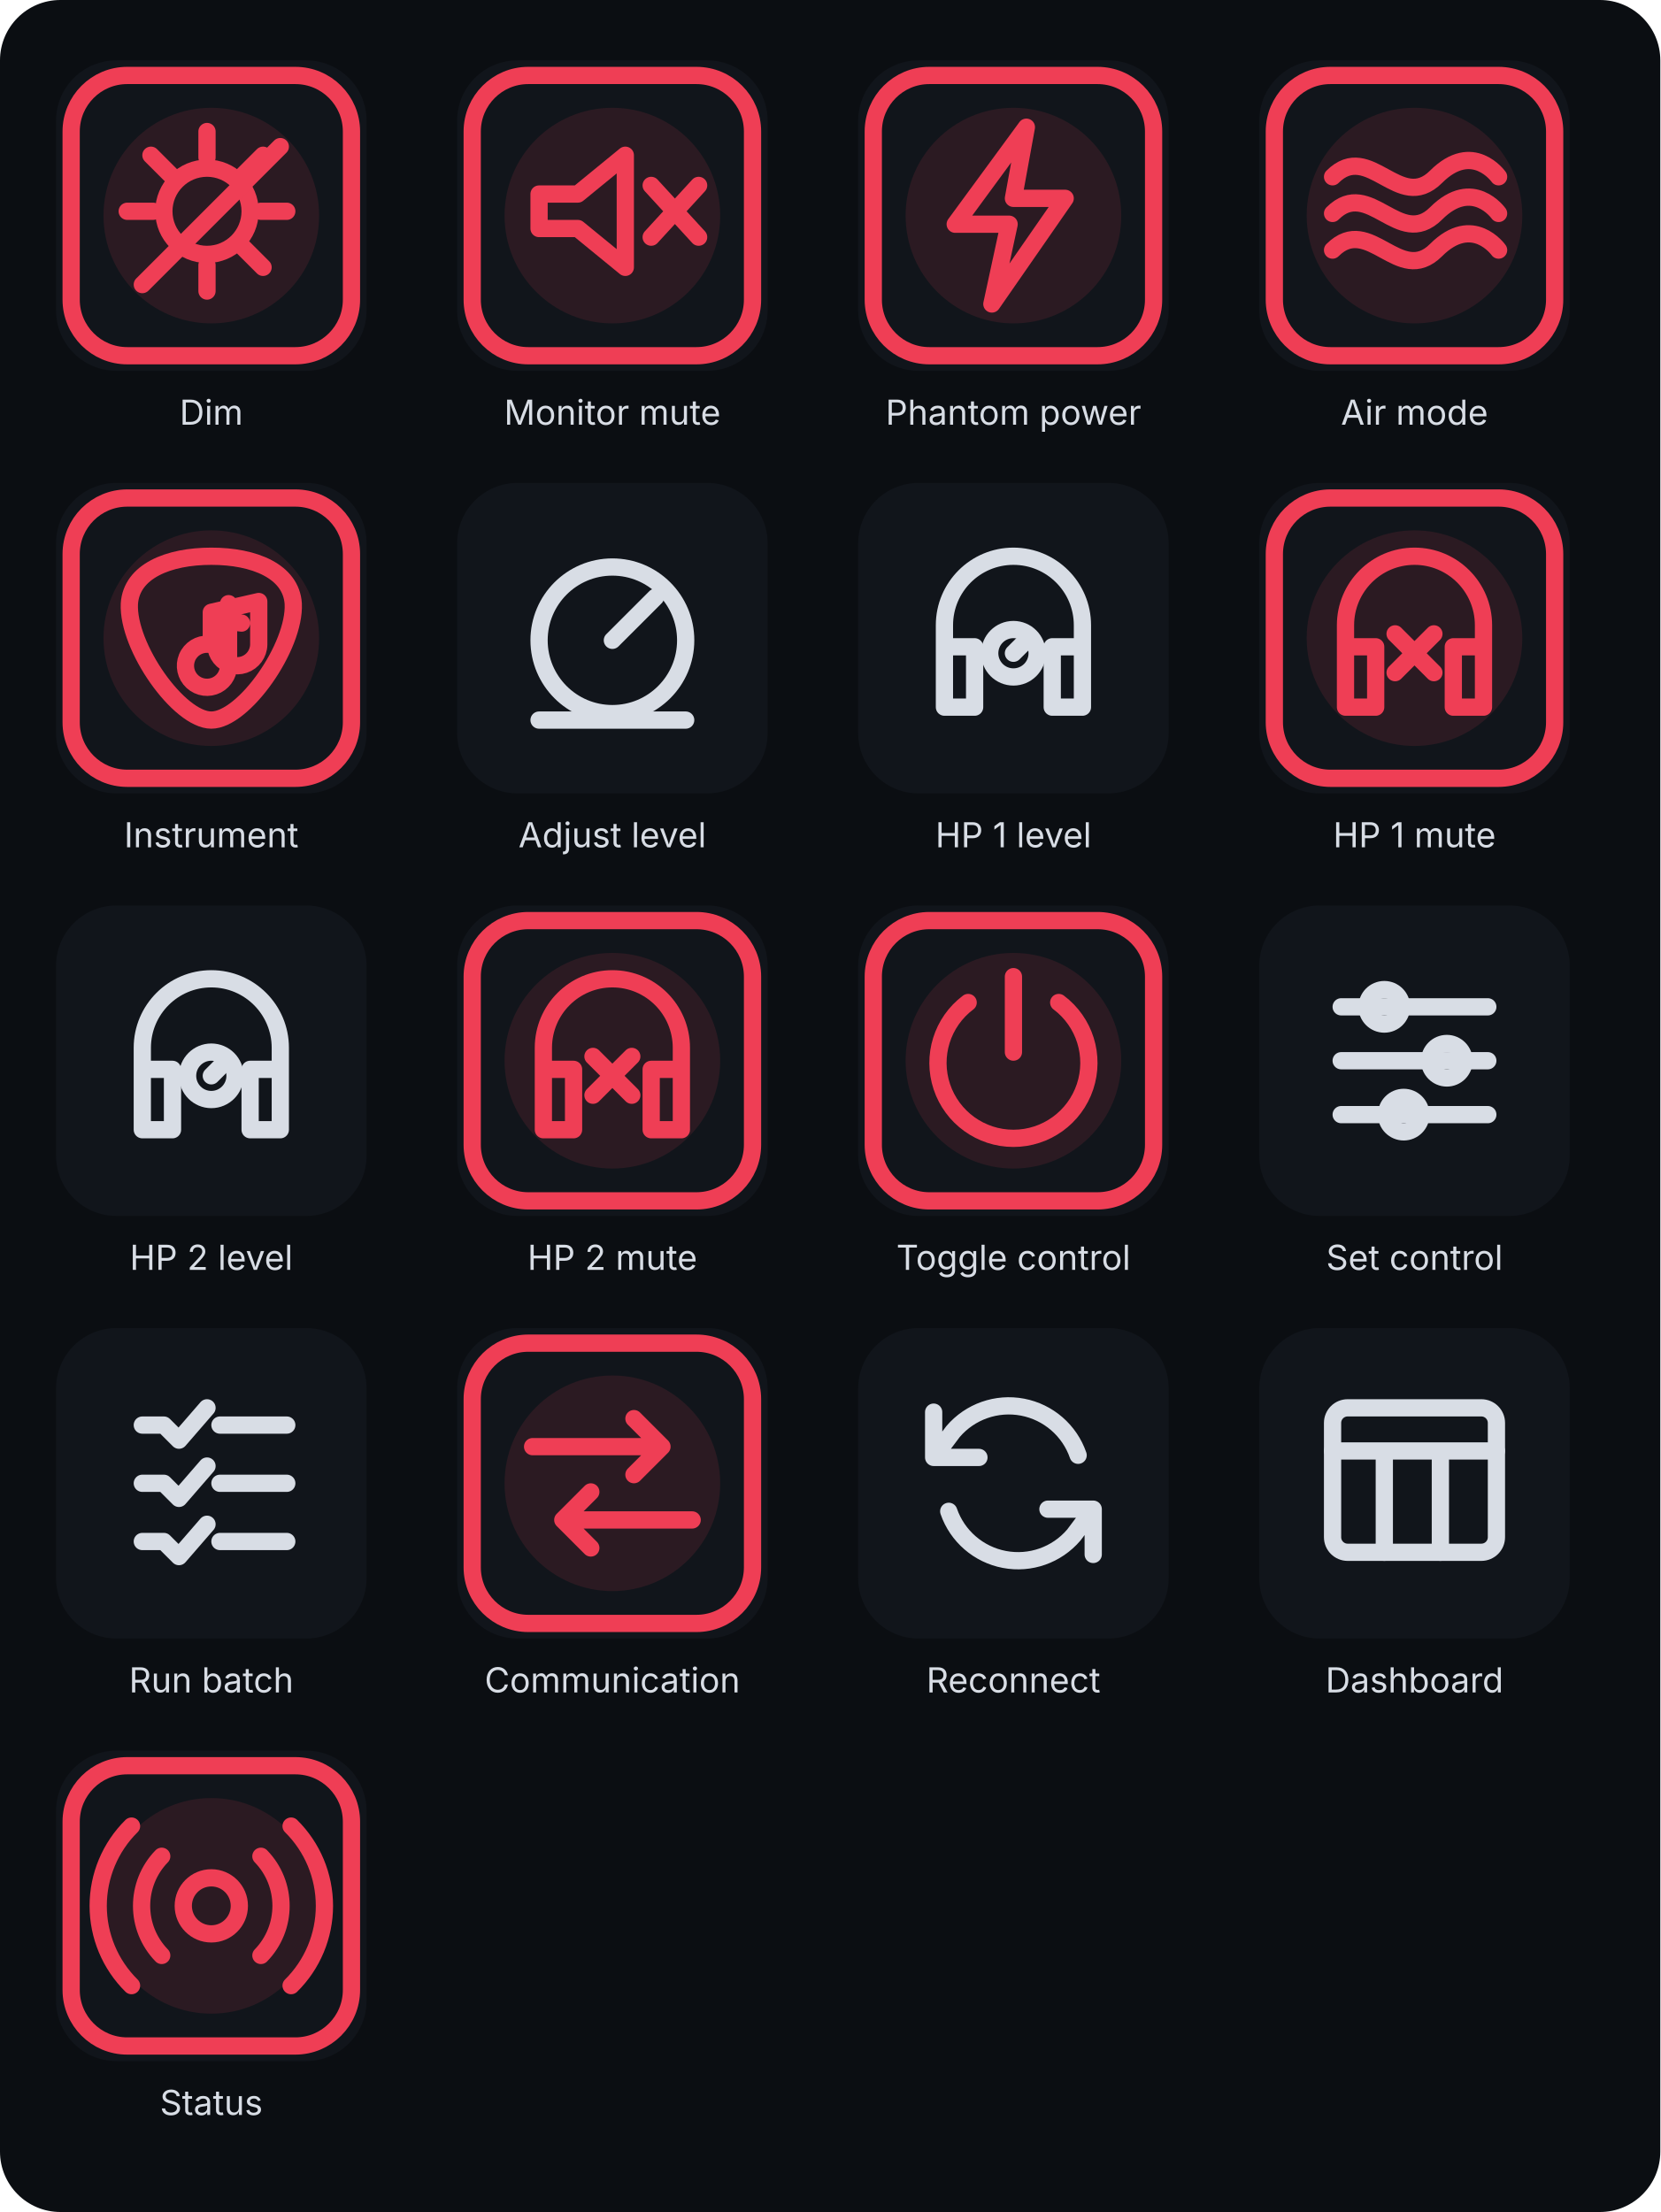
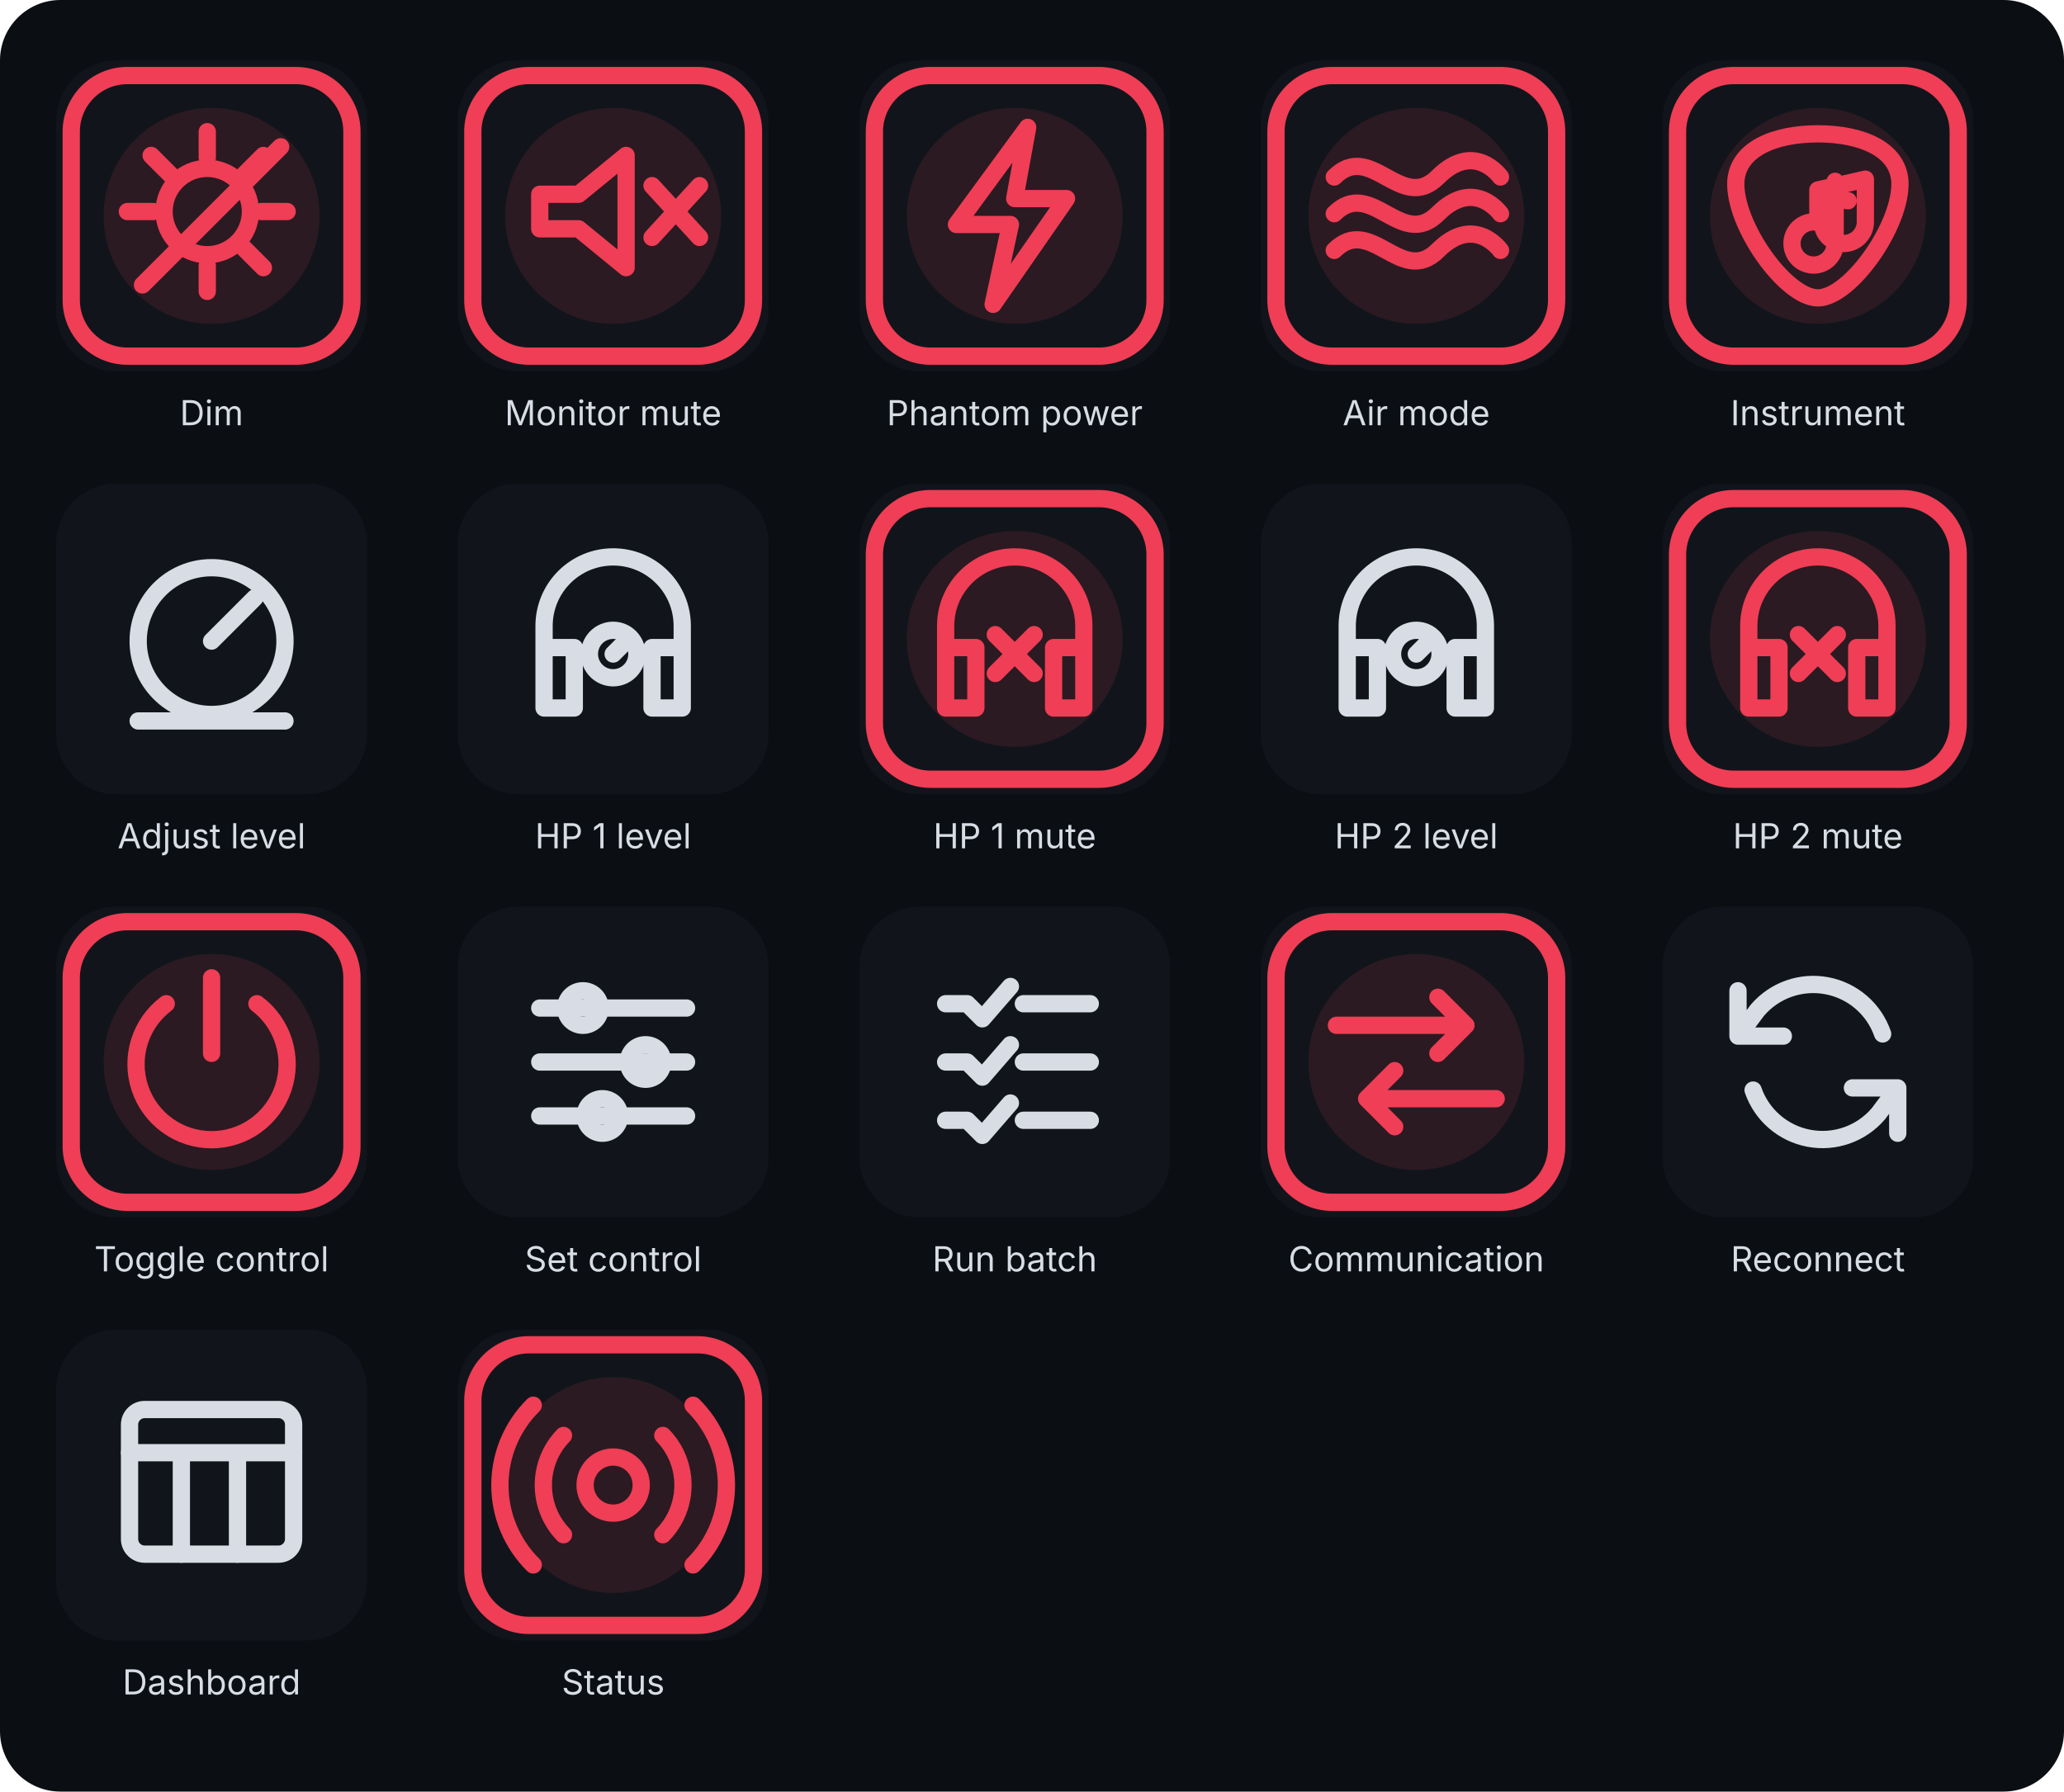
- <svg xmlns="http://www.w3.org/2000/svg" width="770" height="1026" viewBox="0 0 770 1026">
-   <rect width="770" height="1026" rx="28" fill="#0b0e12" />
+ <svg xmlns="http://www.w3.org/2000/svg" width="956" height="830" viewBox="0 0 956 830">
+   <rect width="956" height="830" rx="28" fill="#0b0e12" />
  <g transform="translate(26 28)">
    <svg width="144" height="144" viewBox="0 0 144 144">
      <rect width="144" height="144" rx="28" fill="#11151b" />
      <circle cx="72" cy="72" r="50" fill="#ef3e55" opacity=".12" />
      <rect x="7" y="7" width="130" height="130" rx="26" fill="none" stroke="#ef3e55" stroke-width="8" />
      <g transform="translate(20 20)" fill="none" stroke="#ef3e55" stroke-width="8" stroke-linecap="round" stroke-linejoin="round">
        <circle cx="50" cy="50" r="20" />
        <path d="M50 13v12M50 75v12M13 50h12M75 50h12M24 24l9 9M67 67l9 9M76 24l-9 9" />
        <path d="M20 84L84 20" />
      </g>
    </svg>
    <text x="72" y="169" text-anchor="middle" fill="#d8dde5" font-family="-apple-system, BlinkMacSystemFont, sans-serif" font-size="16">Dim</text>
  </g>
  <g transform="translate(212 28)">
    <svg width="144" height="144" viewBox="0 0 144 144">
      <rect width="144" height="144" rx="28" fill="#11151b" />
      <circle cx="72" cy="72" r="50" fill="#ef3e55" opacity=".12" />
      <rect x="7" y="7" width="130" height="130" rx="26" fill="none" stroke="#ef3e55" stroke-width="8" />
      <g transform="translate(20 20)" fill="none" stroke="#ef3e55" stroke-width="8" stroke-linecap="round" stroke-linejoin="round">
        <path d="M18 42h18l22-18v52L36 58H18z" />
        <path d="M70 38l22 24M92 38L70 62" />
      </g>
    </svg>
    <text x="72" y="169" text-anchor="middle" fill="#d8dde5" font-family="-apple-system, BlinkMacSystemFont, sans-serif" font-size="16">Monitor mute</text>
  </g>
  <g transform="translate(398 28)">
    <svg width="144" height="144" viewBox="0 0 144 144">
      <rect width="144" height="144" rx="28" fill="#11151b" />
      <circle cx="72" cy="72" r="50" fill="#ef3e55" opacity=".12" />
      <rect x="7" y="7" width="130" height="130" rx="26" fill="none" stroke="#ef3e55" stroke-width="8" />
      <g transform="translate(20 20)" fill="none" stroke="#ef3e55" stroke-width="8" stroke-linecap="round" stroke-linejoin="round">
        <path d="M58 11L25 56h25l-8 37 34-49H52z" />
      </g>
    </svg>
    <text x="72" y="169" text-anchor="middle" fill="#d8dde5" font-family="-apple-system, BlinkMacSystemFont, sans-serif" font-size="16">Phantom power</text>
  </g>
  <g transform="translate(584 28)">
    <svg width="144" height="144" viewBox="0 0 144 144">
      <rect width="144" height="144" rx="28" fill="#11151b" />
      <circle cx="72" cy="72" r="50" fill="#ef3e55" opacity=".12" />
      <rect x="7" y="7" width="130" height="130" rx="26" fill="none" stroke="#ef3e55" stroke-width="8" />
      <g transform="translate(20 20)" fill="none" stroke="#ef3e55" stroke-width="8" stroke-linecap="round" stroke-linejoin="round">
        <path d="M14 34c17-17 31 17 48 0s29 0 29 0M14 51c17-17 31 17 48 0s29 0 29 0M14 68c17-17 31 17 48 0s29 0 29 0" />
      </g>
    </svg>
    <text x="72" y="169" text-anchor="middle" fill="#d8dde5" font-family="-apple-system, BlinkMacSystemFont, sans-serif" font-size="16">Air mode</text>
  </g>
-   <g transform="translate(26 224)">
+   <g transform="translate(770 28)">
    <svg width="144" height="144" viewBox="0 0 144 144">
      <rect width="144" height="144" rx="28" fill="#11151b" />
      <circle cx="72" cy="72" r="50" fill="#ef3e55" opacity=".12" />
      <rect x="7" y="7" width="130" height="130" rx="26" fill="none" stroke="#ef3e55" stroke-width="8" />
      <g transform="translate(20 20)" fill="none" stroke="#ef3e55" stroke-width="8" stroke-linecap="round" stroke-linejoin="round">
        <path d="M52 14c20 0 37 7 38 22 1 20-23 54-38 54S13 56 14 36c1-15 18-22 38-22z" />
        <path d="M60 36v29a10 10 0 1 1-8-10V40l22-5v20a10 10 0 1 1-8-10" />
      </g>
    </svg>
    <text x="72" y="169" text-anchor="middle" fill="#d8dde5" font-family="-apple-system, BlinkMacSystemFont, sans-serif" font-size="16">Instrument</text>
  </g>
-   <g transform="translate(212 224)">
+   <g transform="translate(26 224)">
    <svg width="144" height="144" viewBox="0 0 144 144">
      <rect width="144" height="144" rx="28" fill="#11151b" />
      <g transform="translate(20 20)" fill="none" stroke="#d8dde5" stroke-width="8" stroke-linecap="round" stroke-linejoin="round">
        <circle cx="52" cy="53" r="34" />
        <path d="M52 53l20-20M18 90h68" />
      </g>
    </svg>
    <text x="72" y="169" text-anchor="middle" fill="#d8dde5" font-family="-apple-system, BlinkMacSystemFont, sans-serif" font-size="16">Adjust level</text>
  </g>
-   <g transform="translate(398 224)">
+   <g transform="translate(212 224)">
    <svg width="144" height="144" viewBox="0 0 144 144">
      <rect width="144" height="144" rx="28" fill="#11151b" />
      <g transform="translate(20 20)" fill="none" stroke="#d8dde5" stroke-width="8" stroke-linecap="round" stroke-linejoin="round">
        <path d="M20 58V46a32 32 0 0 1 64 0v12M20 56h14v28H20zM70 56h14v28H70z" />
        <circle cx="52" cy="59" r="11" />
        <path d="M52 59l7-7" />
      </g>
    </svg>
    <text x="72" y="169" text-anchor="middle" fill="#d8dde5" font-family="-apple-system, BlinkMacSystemFont, sans-serif" font-size="16">HP 1 level</text>
  </g>
-   <g transform="translate(584 224)">
+   <g transform="translate(398 224)">
    <svg width="144" height="144" viewBox="0 0 144 144">
      <rect width="144" height="144" rx="28" fill="#11151b" />
      <circle cx="72" cy="72" r="50" fill="#ef3e55" opacity=".12" />
      <rect x="7" y="7" width="130" height="130" rx="26" fill="none" stroke="#ef3e55" stroke-width="8" />
      <g transform="translate(20 20)" fill="none" stroke="#ef3e55" stroke-width="8" stroke-linecap="round" stroke-linejoin="round">
        <path d="M20 58V46a32 32 0 0 1 64 0v12M20 56h14v28H20zM70 56h14v28H70zM43 50l18 18M61 50L43 68" />
      </g>
    </svg>
    <text x="72" y="169" text-anchor="middle" fill="#d8dde5" font-family="-apple-system, BlinkMacSystemFont, sans-serif" font-size="16">HP 1 mute</text>
  </g>
-   <g transform="translate(26 420)">
+   <g transform="translate(584 224)">
    <svg width="144" height="144" viewBox="0 0 144 144">
      <rect width="144" height="144" rx="28" fill="#11151b" />
      <g transform="translate(20 20)" fill="none" stroke="#d8dde5" stroke-width="8" stroke-linecap="round" stroke-linejoin="round">
        <path d="M20 58V46a32 32 0 0 1 64 0v12M20 56h14v28H20zM70 56h14v28H70z" />
        <circle cx="52" cy="59" r="11" />
        <path d="M52 59l7-7" />
      </g>
    </svg>
    <text x="72" y="169" text-anchor="middle" fill="#d8dde5" font-family="-apple-system, BlinkMacSystemFont, sans-serif" font-size="16">HP 2 level</text>
  </g>
-   <g transform="translate(212 420)">
+   <g transform="translate(770 224)">
    <svg width="144" height="144" viewBox="0 0 144 144">
      <rect width="144" height="144" rx="28" fill="#11151b" />
      <circle cx="72" cy="72" r="50" fill="#ef3e55" opacity=".12" />
      <rect x="7" y="7" width="130" height="130" rx="26" fill="none" stroke="#ef3e55" stroke-width="8" />
      <g transform="translate(20 20)" fill="none" stroke="#ef3e55" stroke-width="8" stroke-linecap="round" stroke-linejoin="round">
        <path d="M20 58V46a32 32 0 0 1 64 0v12M20 56h14v28H20zM70 56h14v28H70zM43 50l18 18M61 50L43 68" />
      </g>
    </svg>
    <text x="72" y="169" text-anchor="middle" fill="#d8dde5" font-family="-apple-system, BlinkMacSystemFont, sans-serif" font-size="16">HP 2 mute</text>
  </g>
-   <g transform="translate(398 420)">
+   <g transform="translate(26 420)">
    <svg width="144" height="144" viewBox="0 0 144 144">
      <rect width="144" height="144" rx="28" fill="#11151b" />
      <circle cx="72" cy="72" r="50" fill="#ef3e55" opacity=".12" />
      <rect x="7" y="7" width="130" height="130" rx="26" fill="none" stroke="#ef3e55" stroke-width="8" />
      <g transform="translate(20 20)" fill="none" stroke="#ef3e55" stroke-width="8" stroke-linecap="round" stroke-linejoin="round">
        <path d="M52 13v35" />
        <path d="M31 25a35 35 0 1 0 42 0" />
      </g>
    </svg>
    <text x="72" y="169" text-anchor="middle" fill="#d8dde5" font-family="-apple-system, BlinkMacSystemFont, sans-serif" font-size="16">Toggle control</text>
  </g>
-   <g transform="translate(584 420)">
+   <g transform="translate(212 420)">
    <svg width="144" height="144" viewBox="0 0 144 144">
      <rect width="144" height="144" rx="28" fill="#11151b" />
      <g transform="translate(20 20)" fill="none" stroke="#d8dde5" stroke-width="8" stroke-linecap="round" stroke-linejoin="round">
        <path d="M18 27h68M18 52h68M18 77h68" />
        <circle cx="38" cy="27" r="8" />
        <circle cx="67" cy="52" r="8" />
        <circle cx="47" cy="77" r="8" />
      </g>
    </svg>
    <text x="72" y="169" text-anchor="middle" fill="#d8dde5" font-family="-apple-system, BlinkMacSystemFont, sans-serif" font-size="16">Set control</text>
  </g>
-   <g transform="translate(26 616)">
+   <g transform="translate(398 420)">
    <svg width="144" height="144" viewBox="0 0 144 144">
      <rect width="144" height="144" rx="28" fill="#11151b" />
      <g transform="translate(20 20)" fill="none" stroke="#d8dde5" stroke-width="8" stroke-linecap="round" stroke-linejoin="round">
        <path d="M20 25h10l7 7 13-15M56 25h31M20 52h10l7 7 13-15M56 52h31M20 79h10l7 7 13-15M56 79h31" />
      </g>
    </svg>
    <text x="72" y="169" text-anchor="middle" fill="#d8dde5" font-family="-apple-system, BlinkMacSystemFont, sans-serif" font-size="16">Run batch</text>
  </g>
-   <g transform="translate(212 616)">
+   <g transform="translate(584 420)">
    <svg width="144" height="144" viewBox="0 0 144 144">
      <rect width="144" height="144" rx="28" fill="#11151b" />
      <circle cx="72" cy="72" r="50" fill="#ef3e55" opacity=".12" />
      <rect x="7" y="7" width="130" height="130" rx="26" fill="none" stroke="#ef3e55" stroke-width="8" />
      <g transform="translate(20 20)" fill="none" stroke="#ef3e55" stroke-width="8" stroke-linecap="round" stroke-linejoin="round">
        <path d="M15 35h60l-13-13M75 35L62 48M89 69H29l13-13M29 69l13 13" />
      </g>
    </svg>
    <text x="72" y="169" text-anchor="middle" fill="#d8dde5" font-family="-apple-system, BlinkMacSystemFont, sans-serif" font-size="16">Communication</text>
  </g>
-   <g transform="translate(398 616)">
+   <g transform="translate(770 420)">
    <svg width="144" height="144" viewBox="0 0 144 144">
      <rect width="144" height="144" rx="28" fill="#11151b" />
      <g transform="translate(20 20)" fill="none" stroke="#d8dde5" stroke-width="8" stroke-linecap="round" stroke-linejoin="round">
        <path d="M82 39A34 34 0 0 0 24 28l-9 12M15 19v21h21M22 65a34 34 0 0 0 58 11l9-12M89 85V64H68" />
      </g>
    </svg>
    <text x="72" y="169" text-anchor="middle" fill="#d8dde5" font-family="-apple-system, BlinkMacSystemFont, sans-serif" font-size="16">Reconnect</text>
  </g>
-   <g transform="translate(584 616)">
+   <g transform="translate(26 616)">
    <svg width="144" height="144" viewBox="0 0 144 144">
      <rect width="144" height="144" rx="28" fill="#11151b" />
      <g transform="translate(20 20)" fill="none" stroke="#d8dde5" stroke-width="8" stroke-linecap="round" stroke-linejoin="round">
        <rect x="14" y="17" width="76" height="67" rx="7" />
        <path d="M14 37h76M38 37v47M64 37v47" />
      </g>
    </svg>
    <text x="72" y="169" text-anchor="middle" fill="#d8dde5" font-family="-apple-system, BlinkMacSystemFont, sans-serif" font-size="16">Dashboard</text>
  </g>
-   <g transform="translate(26 812)">
+   <g transform="translate(212 616)">
    <svg width="144" height="144" viewBox="0 0 144 144">
      <rect width="144" height="144" rx="28" fill="#11151b" />
      <circle cx="72" cy="72" r="50" fill="#ef3e55" opacity=".12" />
      <rect x="7" y="7" width="130" height="130" rx="26" fill="none" stroke="#ef3e55" stroke-width="8" />
      <g transform="translate(20 20)" fill="none" stroke="#ef3e55" stroke-width="8" stroke-linecap="round" stroke-linejoin="round">
        <circle cx="52" cy="52" r="13" />
        <path d="M29 29a33 33 0 0 0 0 46M75 29a33 33 0 0 1 0 46M15 15a52 52 0 0 0 0 74M89 15a52 52 0 0 1 0 74" />
      </g>
    </svg>
    <text x="72" y="169" text-anchor="middle" fill="#d8dde5" font-family="-apple-system, BlinkMacSystemFont, sans-serif" font-size="16">Status</text>
  </g>
</svg>
